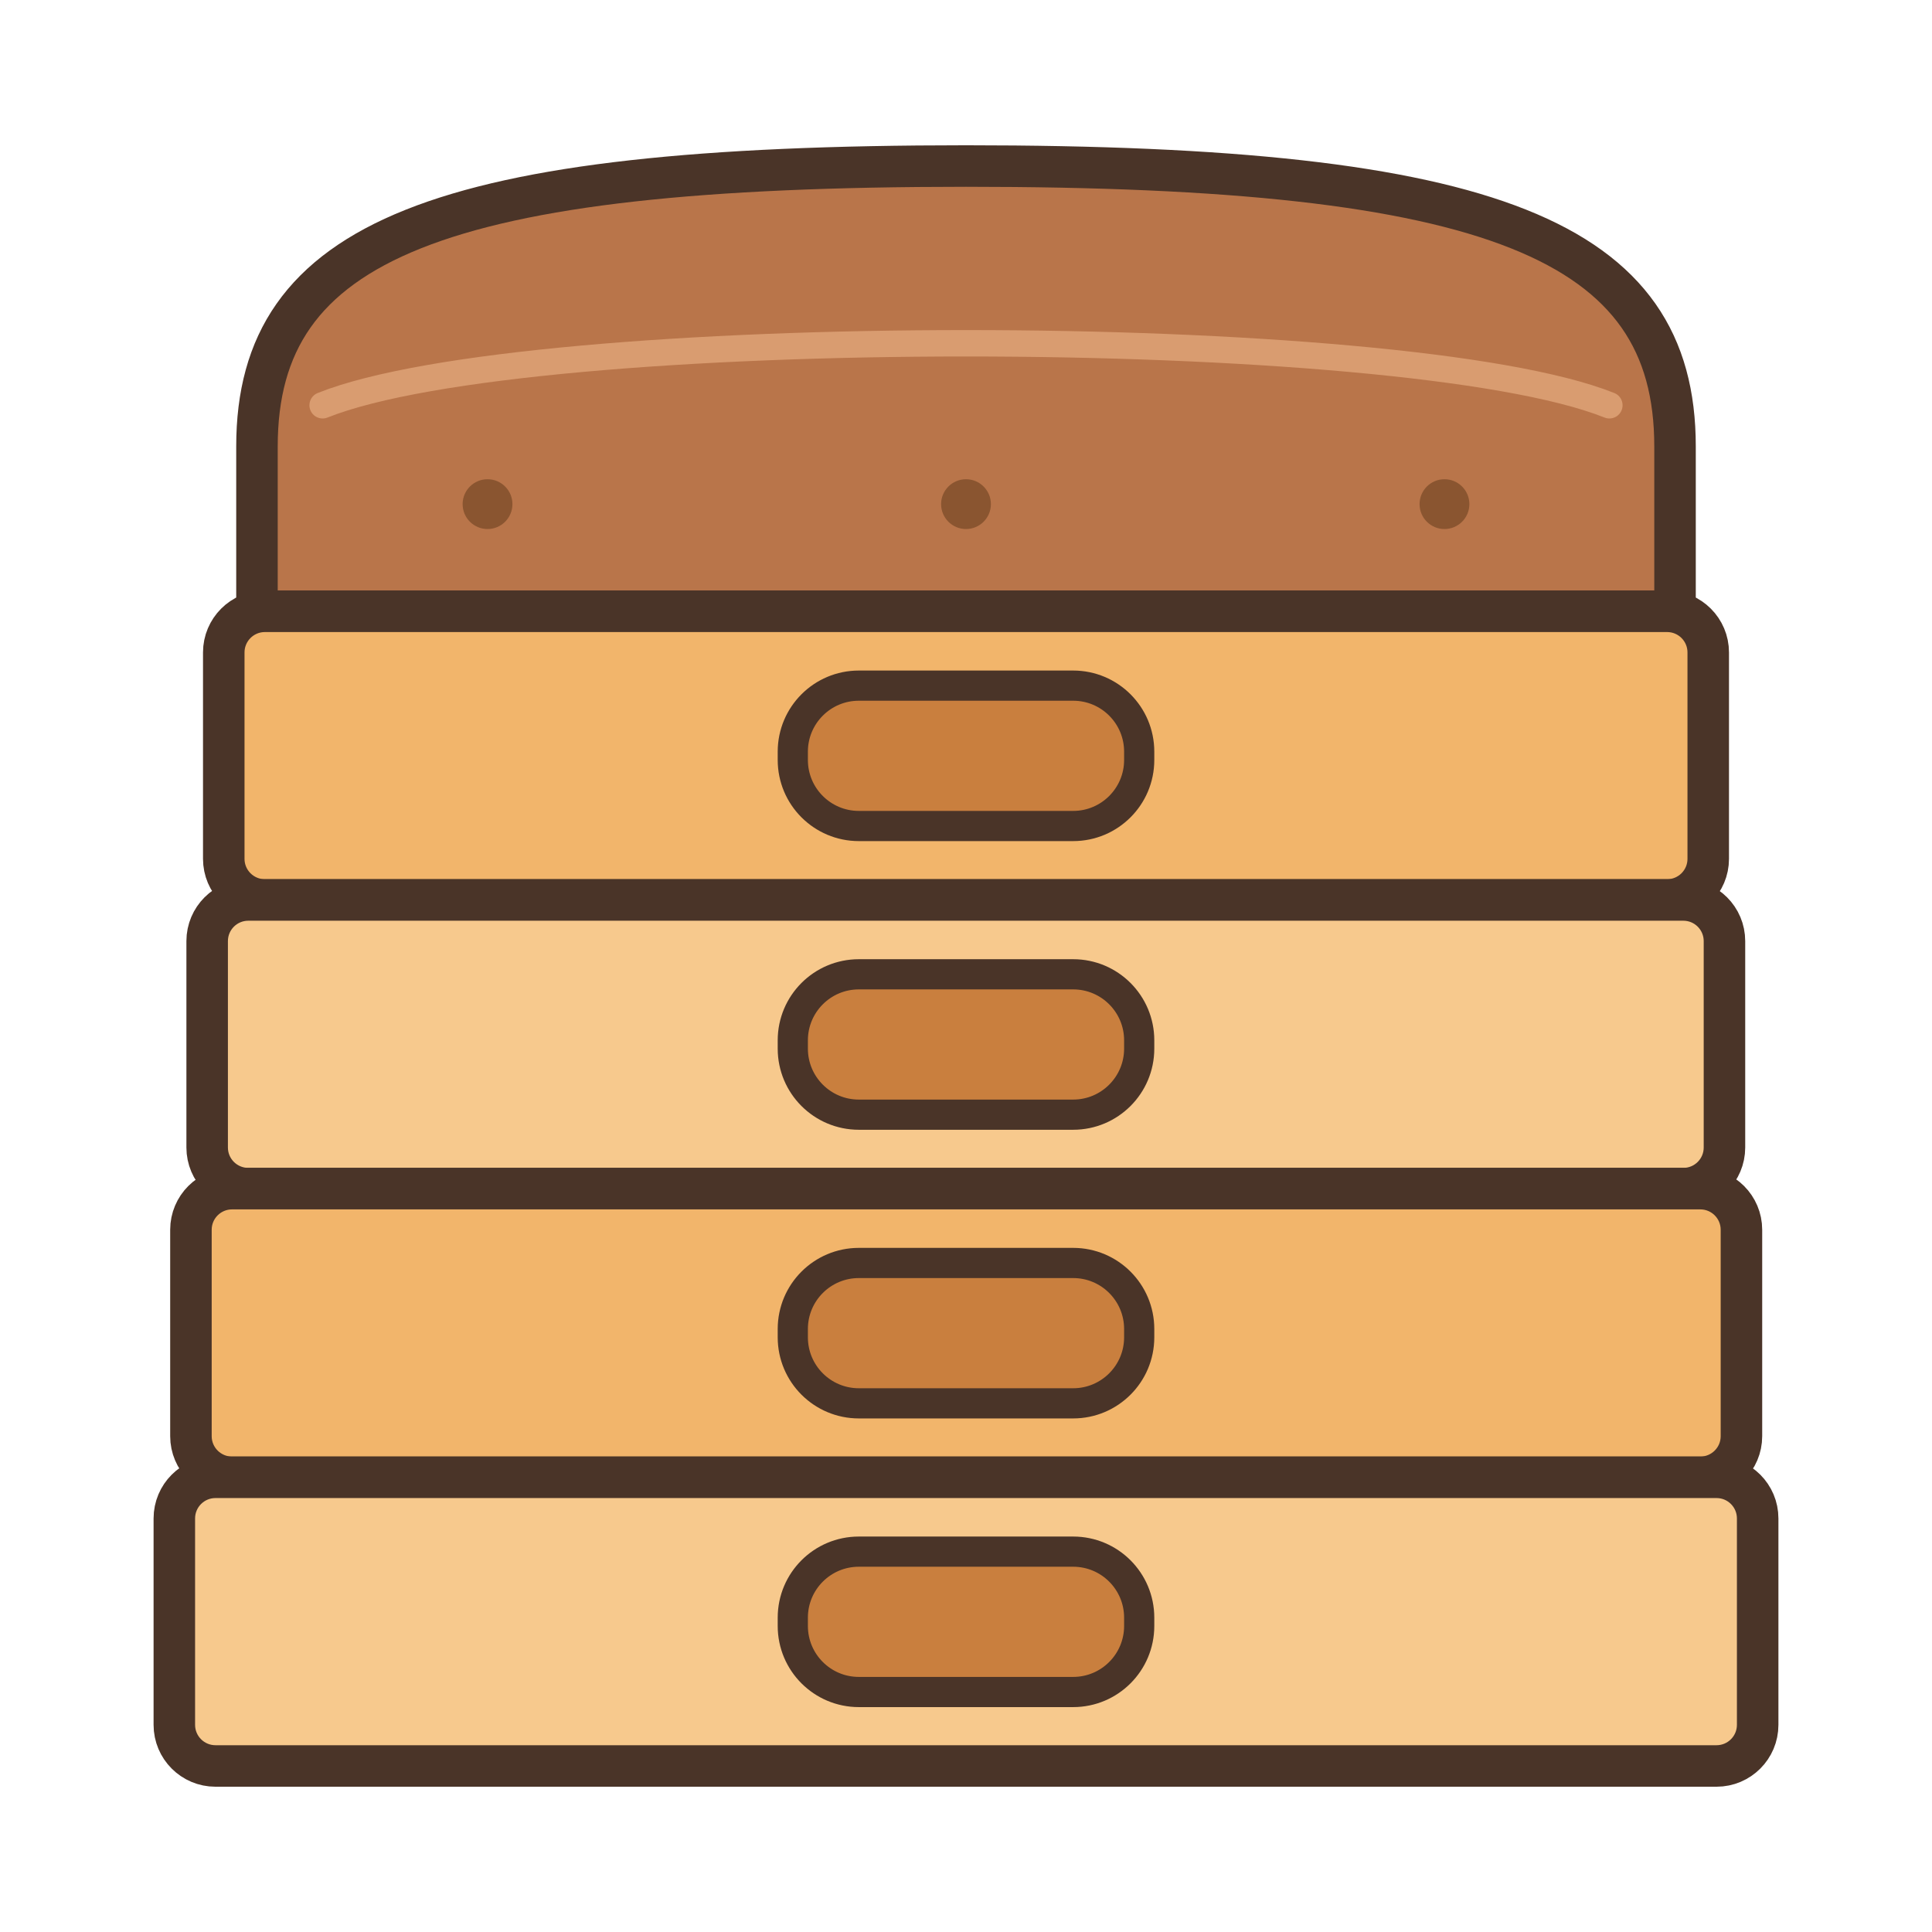
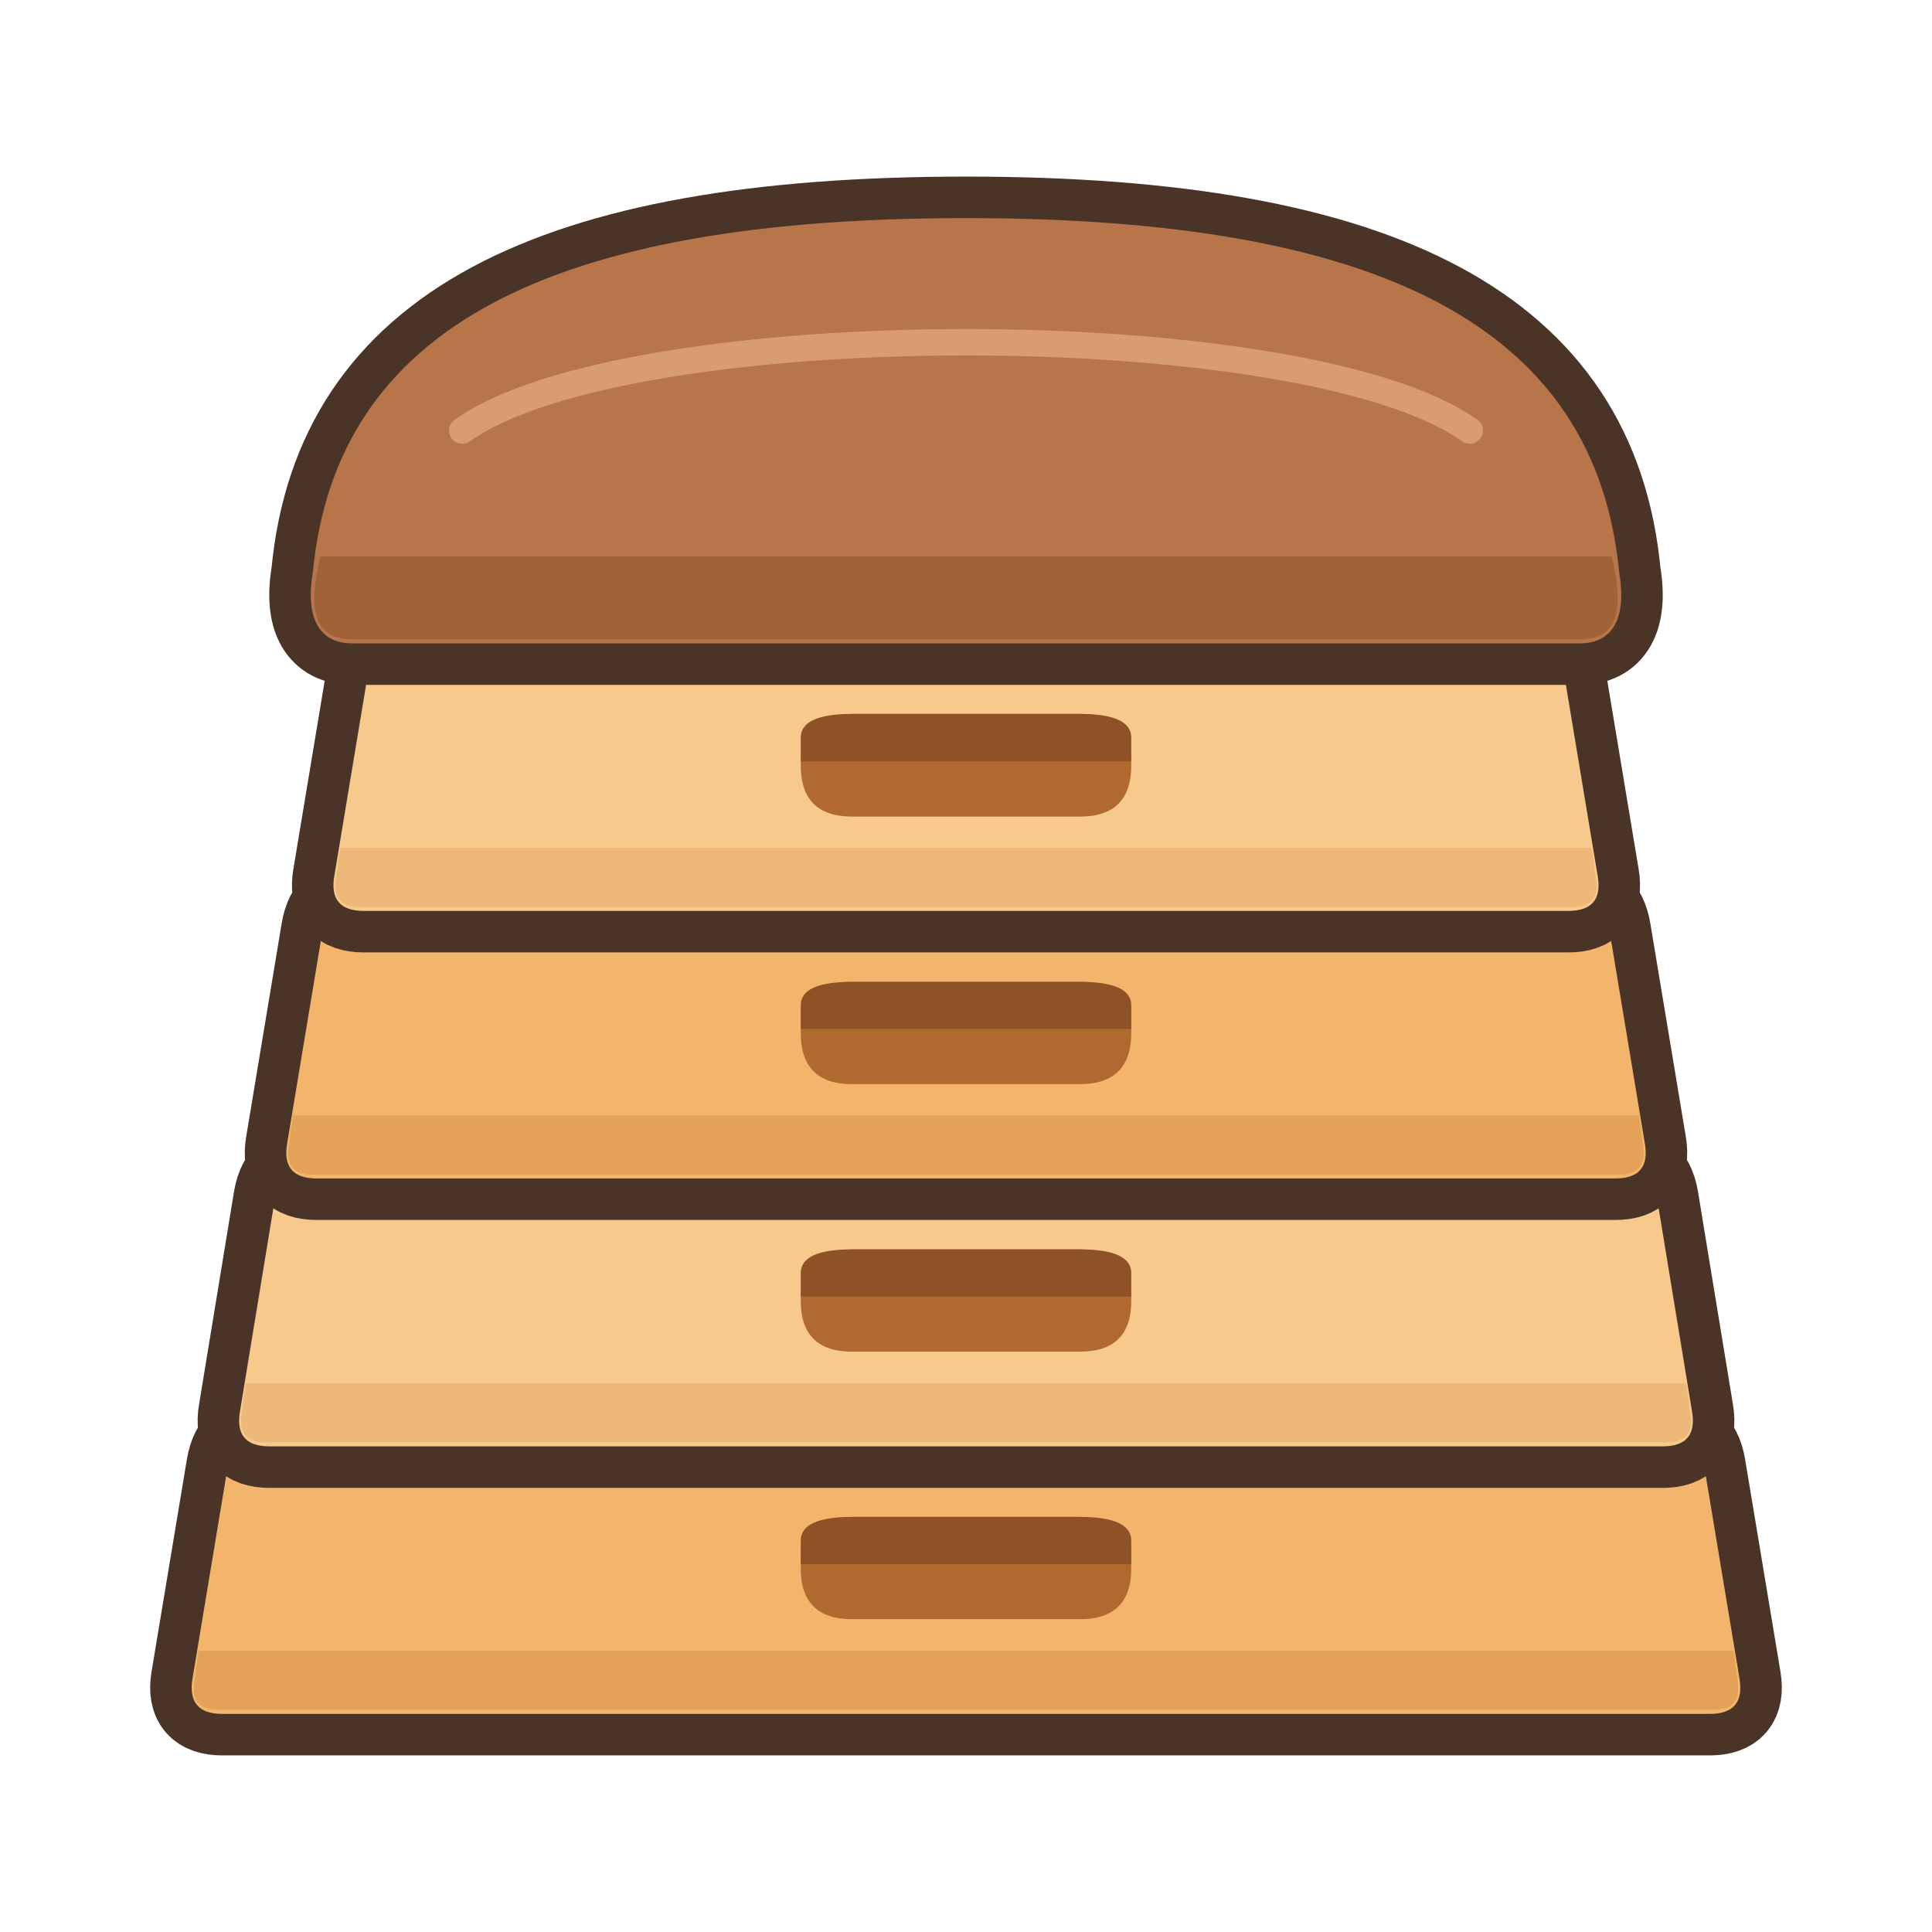
<svg xmlns="http://www.w3.org/2000/svg" viewBox="0 0 512 512" width="512" height="512">
-   <path d="M68.1 118.3 C68.1 63.7 116.1 44 256 44 C395.9 44 443.9 63.7 443.9 118.3 L443.9 162 L68.1 162 Z" fill="#b9754a" stroke="#4a3428" stroke-width="11" stroke-linejoin="round" stroke-linecap="round" />
-   <path d="M85.5 107.4 C140.2 85.5 371.8 85.5 426.5 107.4" fill="none" stroke="#d99c70" stroke-width="7" stroke-linejoin="round" stroke-linecap="round" />
-   <circle cx="129.2" cy="133.6" r="6.6" fill="#8a5530" />
-   <circle cx="256" cy="133.6" r="6.6" fill="#8a5530" />
-   <circle cx="382.8" cy="133.6" r="6.6" fill="#8a5530" />
-   <rect x="59.3" y="162" width="393.4" height="76.5" rx="10.9" fill="#f2b56b" stroke="#4a3428" stroke-width="11" stroke-linejoin="round" stroke-linecap="round" />
-   <rect x="210.1" y="181.7" width="91.8" height="37.2" rx="17.5" fill="#c97f3e" stroke="#4a3428" stroke-width="8" stroke-linejoin="round" stroke-linecap="round" />
-   <rect x="54.9" y="238.5" width="402.1" height="76.5" rx="10.9" fill="#f7c98d" stroke="#4a3428" stroke-width="11" stroke-linejoin="round" stroke-linecap="round" />
-   <rect x="210.1" y="258.2" width="91.8" height="37.2" rx="17.5" fill="#c97f3e" stroke="#4a3428" stroke-width="8" stroke-linejoin="round" stroke-linecap="round" />
-   <rect x="50.6" y="315" width="410.9" height="76.5" rx="10.9" fill="#f2b56b" stroke="#4a3428" stroke-width="11" stroke-linejoin="round" stroke-linecap="round" />
-   <rect x="210.1" y="334.7" width="91.8" height="37.2" rx="17.5" fill="#c97f3e" stroke="#4a3428" stroke-width="8" stroke-linejoin="round" stroke-linecap="round" />
-   <rect x="46.2" y="391.5" width="419.6" height="76.5" rx="10.9" fill="#f7c98d" stroke="#4a3428" stroke-width="11" stroke-linejoin="round" stroke-linecap="round" />
-   <rect x="210.1" y="411.2" width="91.8" height="37.2" rx="17.5" fill="#c97f3e" stroke="#4a3428" stroke-width="8" stroke-linejoin="round" stroke-linecap="round" />
+   <path d="M60.4 388.4 Q62 379.1 71.4 379.1 L440.6 379.1 Q450 379.1 451.6 388.4 L461 444.9 Q462.5 454.2 453.1 454.2 L58.9 454.2 Q49.5 454.2 51 444.9 Z" fill="#4a3428" stroke="#4a3428" stroke-width="22" stroke-linejoin="round" stroke-linecap="round" />
+   <path d="M60.4 388.4 Q62 379.1 71.4 379.1 L440.6 379.1 Q450 379.1 451.6 388.4 L461 444.9 Q462.5 454.2 453.1 454.2 L58.9 454.2 Q49.5 454.2 51 444.9 Z" fill="#f2b56b" />
+   <path d="M52.6 437.5 L459.4 437.5 L460.5 445.9 Q461.5 453.1 454.2 453.1 L57.8 453.1 Q50.5 453.1 51.5 445.9 Z" fill="#e3a257" />
+   <path d="M212.2 415.6 Q212.2 402 225.8 402 L286.2 402 Q299.8 402 299.8 415.6 L299.8 415.6 Q299.8 429.1 286.2 429.1 L225.8 429.1 Q212.2 429.1 212.2 415.6 Z" fill="#b06a30" />
+   <path d="M212.2 408.3 Q212.2 402 225.8 402 L286.2 402 Q299.8 402 299.8 408.3 L299.8 414.5 L212.2 414.5 Z" fill="#8f5226" />
+   <path d="M72.9 317.4 Q74.5 308.2 83.9 308.2 L428.1 308.2 Q437.5 308.2 439.1 317.4 L448.4 374 Q450 383.3 440.6 383.3 L71.4 383.3 Q62 383.3 63.6 374 Z" fill="#4a3428" stroke="#4a3428" stroke-width="22" stroke-linejoin="round" stroke-linecap="round" />
+   <path d="M72.9 317.4 Q74.5 308.2 83.9 308.2 L428.1 308.2 Q437.5 308.2 439.1 317.4 L448.4 374 Q450 383.3 440.6 383.3 L71.4 383.3 Q62 383.3 63.6 374 Z" fill="#f7c98d" />
+   <path d="M65.1 366.6 L446.9 366.6 L448 375 Q449 382.2 441.7 382.2 L70.3 382.2 Q63 382.2 64 375 Z" fill="#eeb878" />
+   <path d="M212.2 344.7 Q212.2 331.1 225.8 331.1 L286.2 331.1 Q299.8 331.1 299.8 344.7 L299.8 344.7 Q299.8 358.2 286.2 358.2 L225.8 358.2 Q212.2 358.2 212.2 344.7 Z" fill="#b06a30" />
+   <path d="M212.2 337.4 Q212.2 331.1 225.8 331.1 L286.2 331.1 Q299.8 331.1 299.8 337.4 L299.8 343.6 L212.2 343.6 Z" fill="#8f5226" />
+   <path d="M85.5 246.5 Q87 237.2 96.4 237.2 L415.6 237.2 Q425 237.2 426.5 246.5 L435.9 303 Q437.5 312.3 428.1 312.3 L83.9 312.3 Q74.5 312.3 76.1 303 Z" fill="#4a3428" stroke="#4a3428" stroke-width="22" stroke-linejoin="round" stroke-linecap="round" />
+   <path d="M85.5 246.5 Q87 237.2 96.4 237.2 L415.6 237.2 Q425 237.2 426.5 246.5 L435.9 303 Q437.5 312.3 428.1 312.3 L83.9 312.3 Q74.5 312.3 76.1 303 Z" fill="#f2b56b" />
+   <path d="M77.6 295.6 L434.4 295.6 L435.5 304.1 Q436.4 311.3 429.1 311.3 L82.9 311.3 Q75.6 311.3 76.5 304.1 Z" fill="#e3a257" />
+   <path d="M212.2 273.7 Q212.2 260.2 225.8 260.2 L286.2 260.2 Q299.8 260.2 299.8 273.7 L299.8 273.7 Q299.8 287.3 286.2 287.3 L225.8 287.3 Q212.2 287.3 212.2 273.7 Z" fill="#b06a30" />
+   <path d="M212.2 266.4 Q212.2 260.2 225.8 260.2 L286.2 260.2 Q299.8 260.2 299.8 266.4 L299.8 272.7 L212.2 272.7 Z" fill="#8f5226" />
+   <path d="M98 175.6 Q99.5 166.3 108.9 166.3 L403.1 166.3 Q412.5 166.3 414 175.6 L423.4 232.1 Q425 241.4 415.6 241.4 L96.4 241.4 Q87 241.4 88.6 232.1 Z" fill="#4a3428" stroke="#4a3428" stroke-width="22" stroke-linejoin="round" stroke-linecap="round" />
+   <path d="M98 175.6 Q99.5 166.3 108.9 166.3 L403.1 166.3 Q412.5 166.3 414 175.6 L423.4 232.1 Q425 241.4 415.6 241.4 L96.4 241.4 Q87 241.4 88.6 232.1 Z" fill="#f7c98d" />
+   <path d="M90.2 224.7 L421.8 224.7 L423 233.2 Q423.9 240.4 416.6 240.4 L95.4 240.4 Q88.1 240.4 89 233.2 Z" fill="#eeb878" />
+   <path d="M212.2 202.8 Q212.2 189.2 225.8 189.2 L286.2 189.2 Q299.8 189.2 299.8 202.8 L299.8 202.8 Q299.8 216.4 286.2 216.4 L225.8 216.4 Q212.2 216.4 212.2 202.8 Z" fill="#b06a30" />
+   <path d="M212.2 195.5 Q212.2 189.2 225.8 189.2 L286.2 189.2 Q299.8 189.2 299.8 195.5 L299.8 201.8 L212.2 201.8 Z" fill="#8f5226" />
+   <path d="M93.3 170.5 C84.9 170.5 80.8 164.2 82.9 151.7 C89.1 87 145.4 57.8 256 57.8 C366.6 57.8 422.9 87 429.1 151.7 C431.2 164.2 427.1 170.5 418.7 170.5 Z" fill="#4a3428" stroke="#4a3428" stroke-width="22" stroke-linejoin="round" stroke-linecap="round" />
+   <path d="M93.3 170.5 C84.9 170.5 80.8 164.2 82.9 151.7 C89.1 87 145.4 57.8 256 57.8 C366.6 57.8 422.9 87 429.1 151.7 C431.2 164.2 427.1 170.5 418.7 170.5 Z" fill="#b9754a" />
+   <path d="M84.9 147.5 L427.1 147.5 C431.2 164.2 427.1 169.4 418.7 169.4 L93.3 169.4 C84.9 169.4 80.8 164.2 84.9 147.5 Z" fill="#a26238" />
+   <path d="M122.5 114.1 C166.3 82.9 345.7 82.9 389.5 114.1" fill="none" stroke="#d99c70" stroke-width="7" stroke-linejoin="round" stroke-linecap="round" />
</svg>
